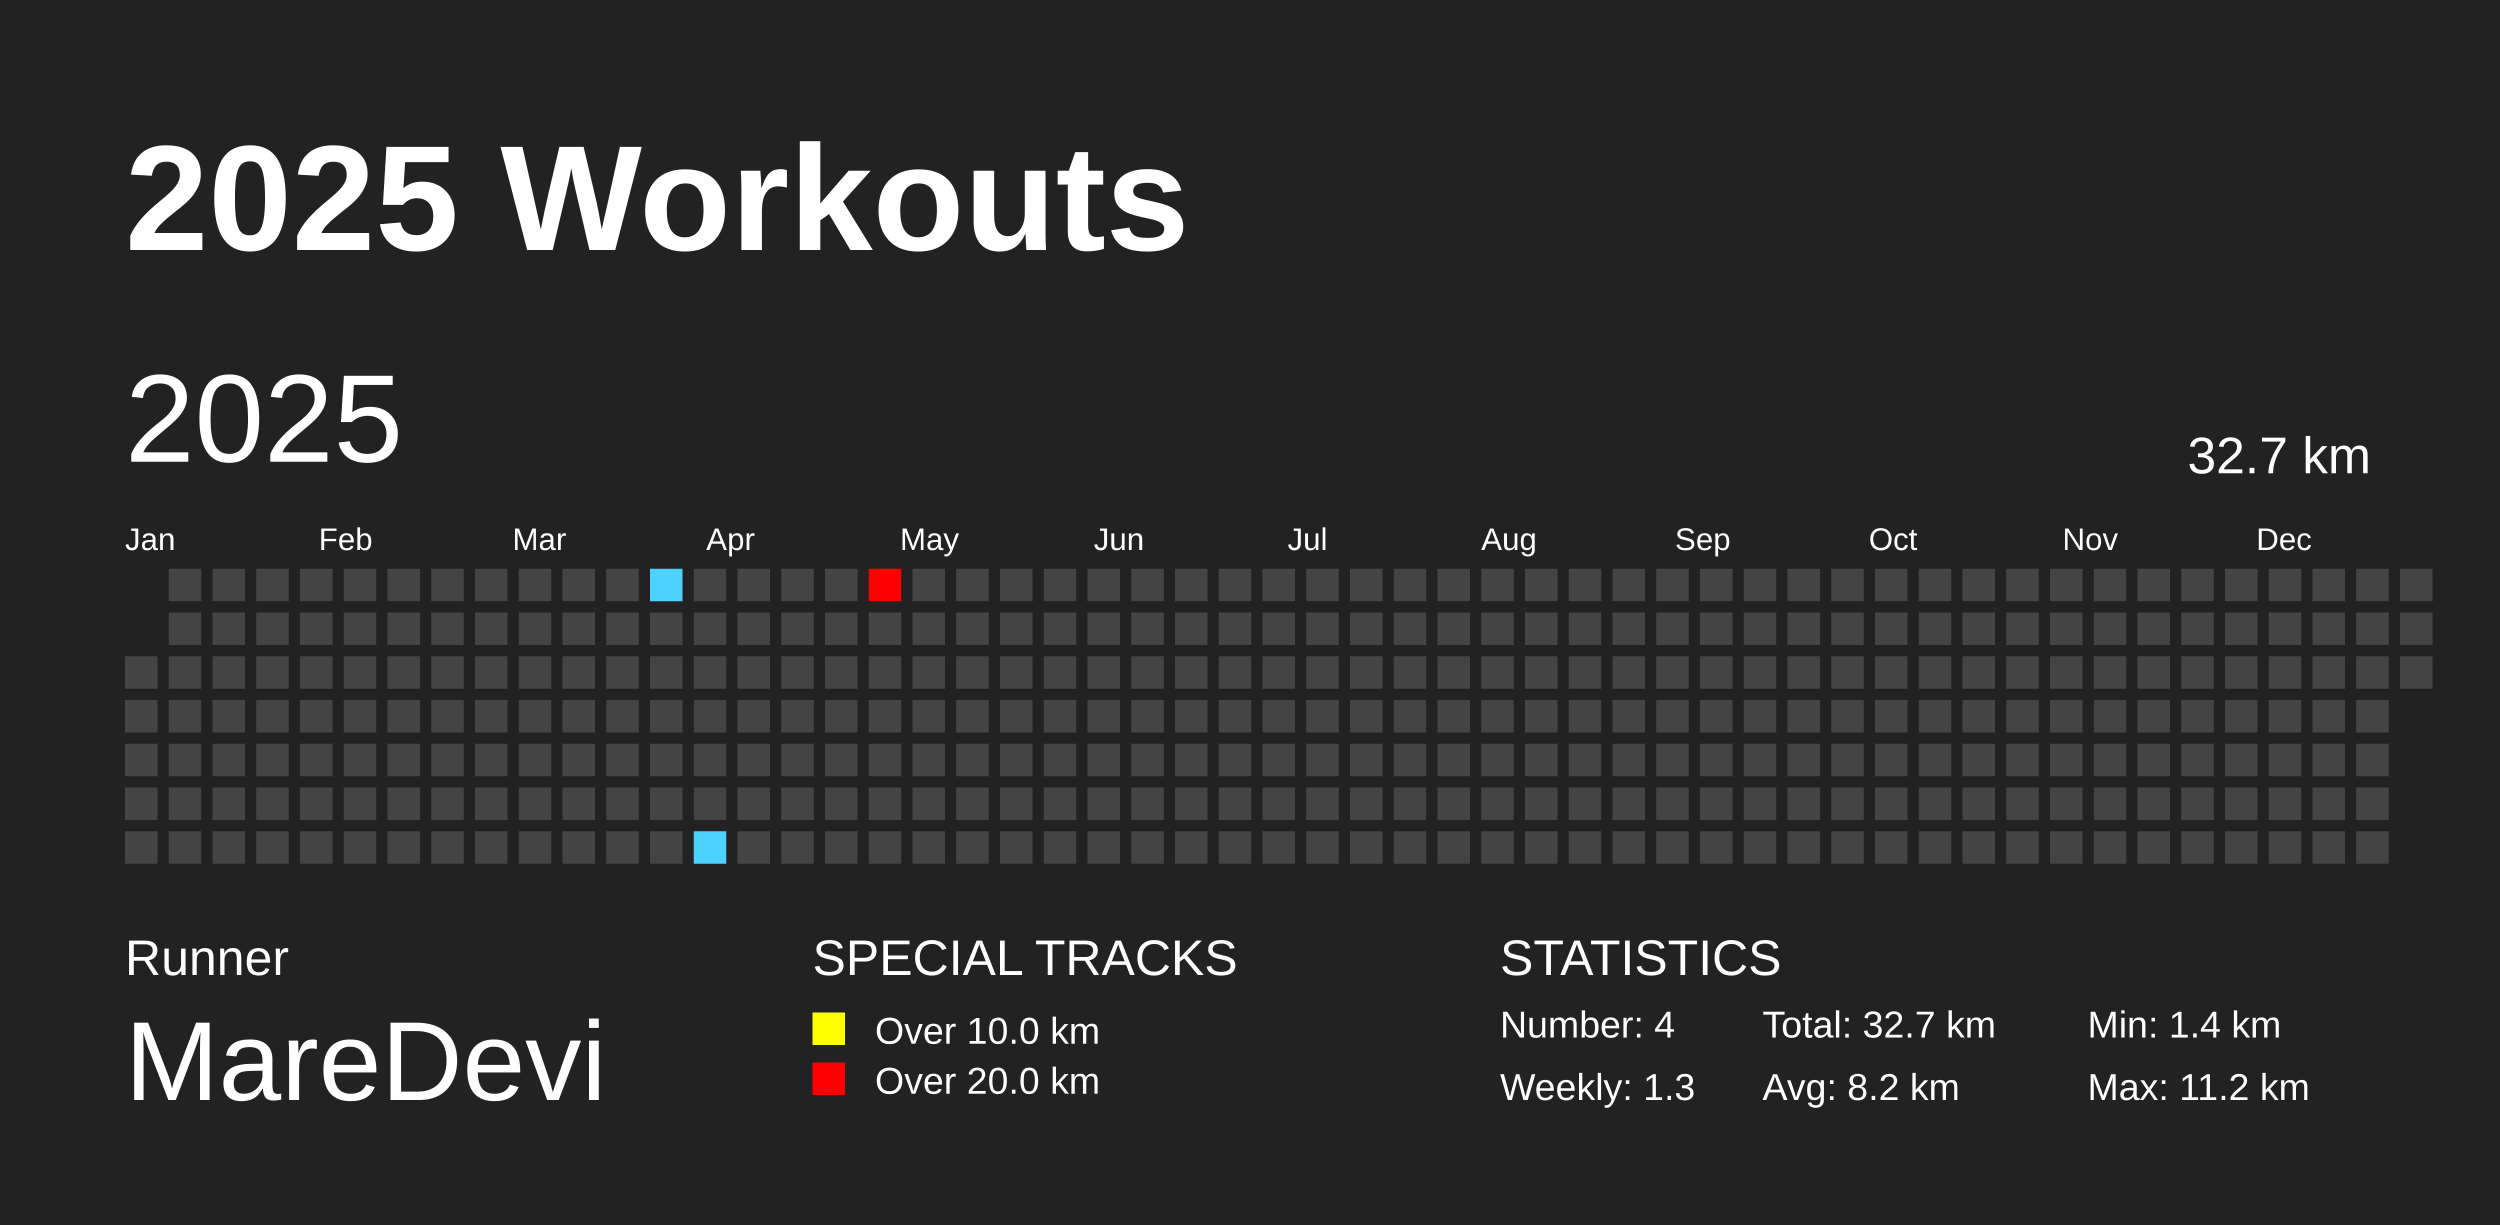
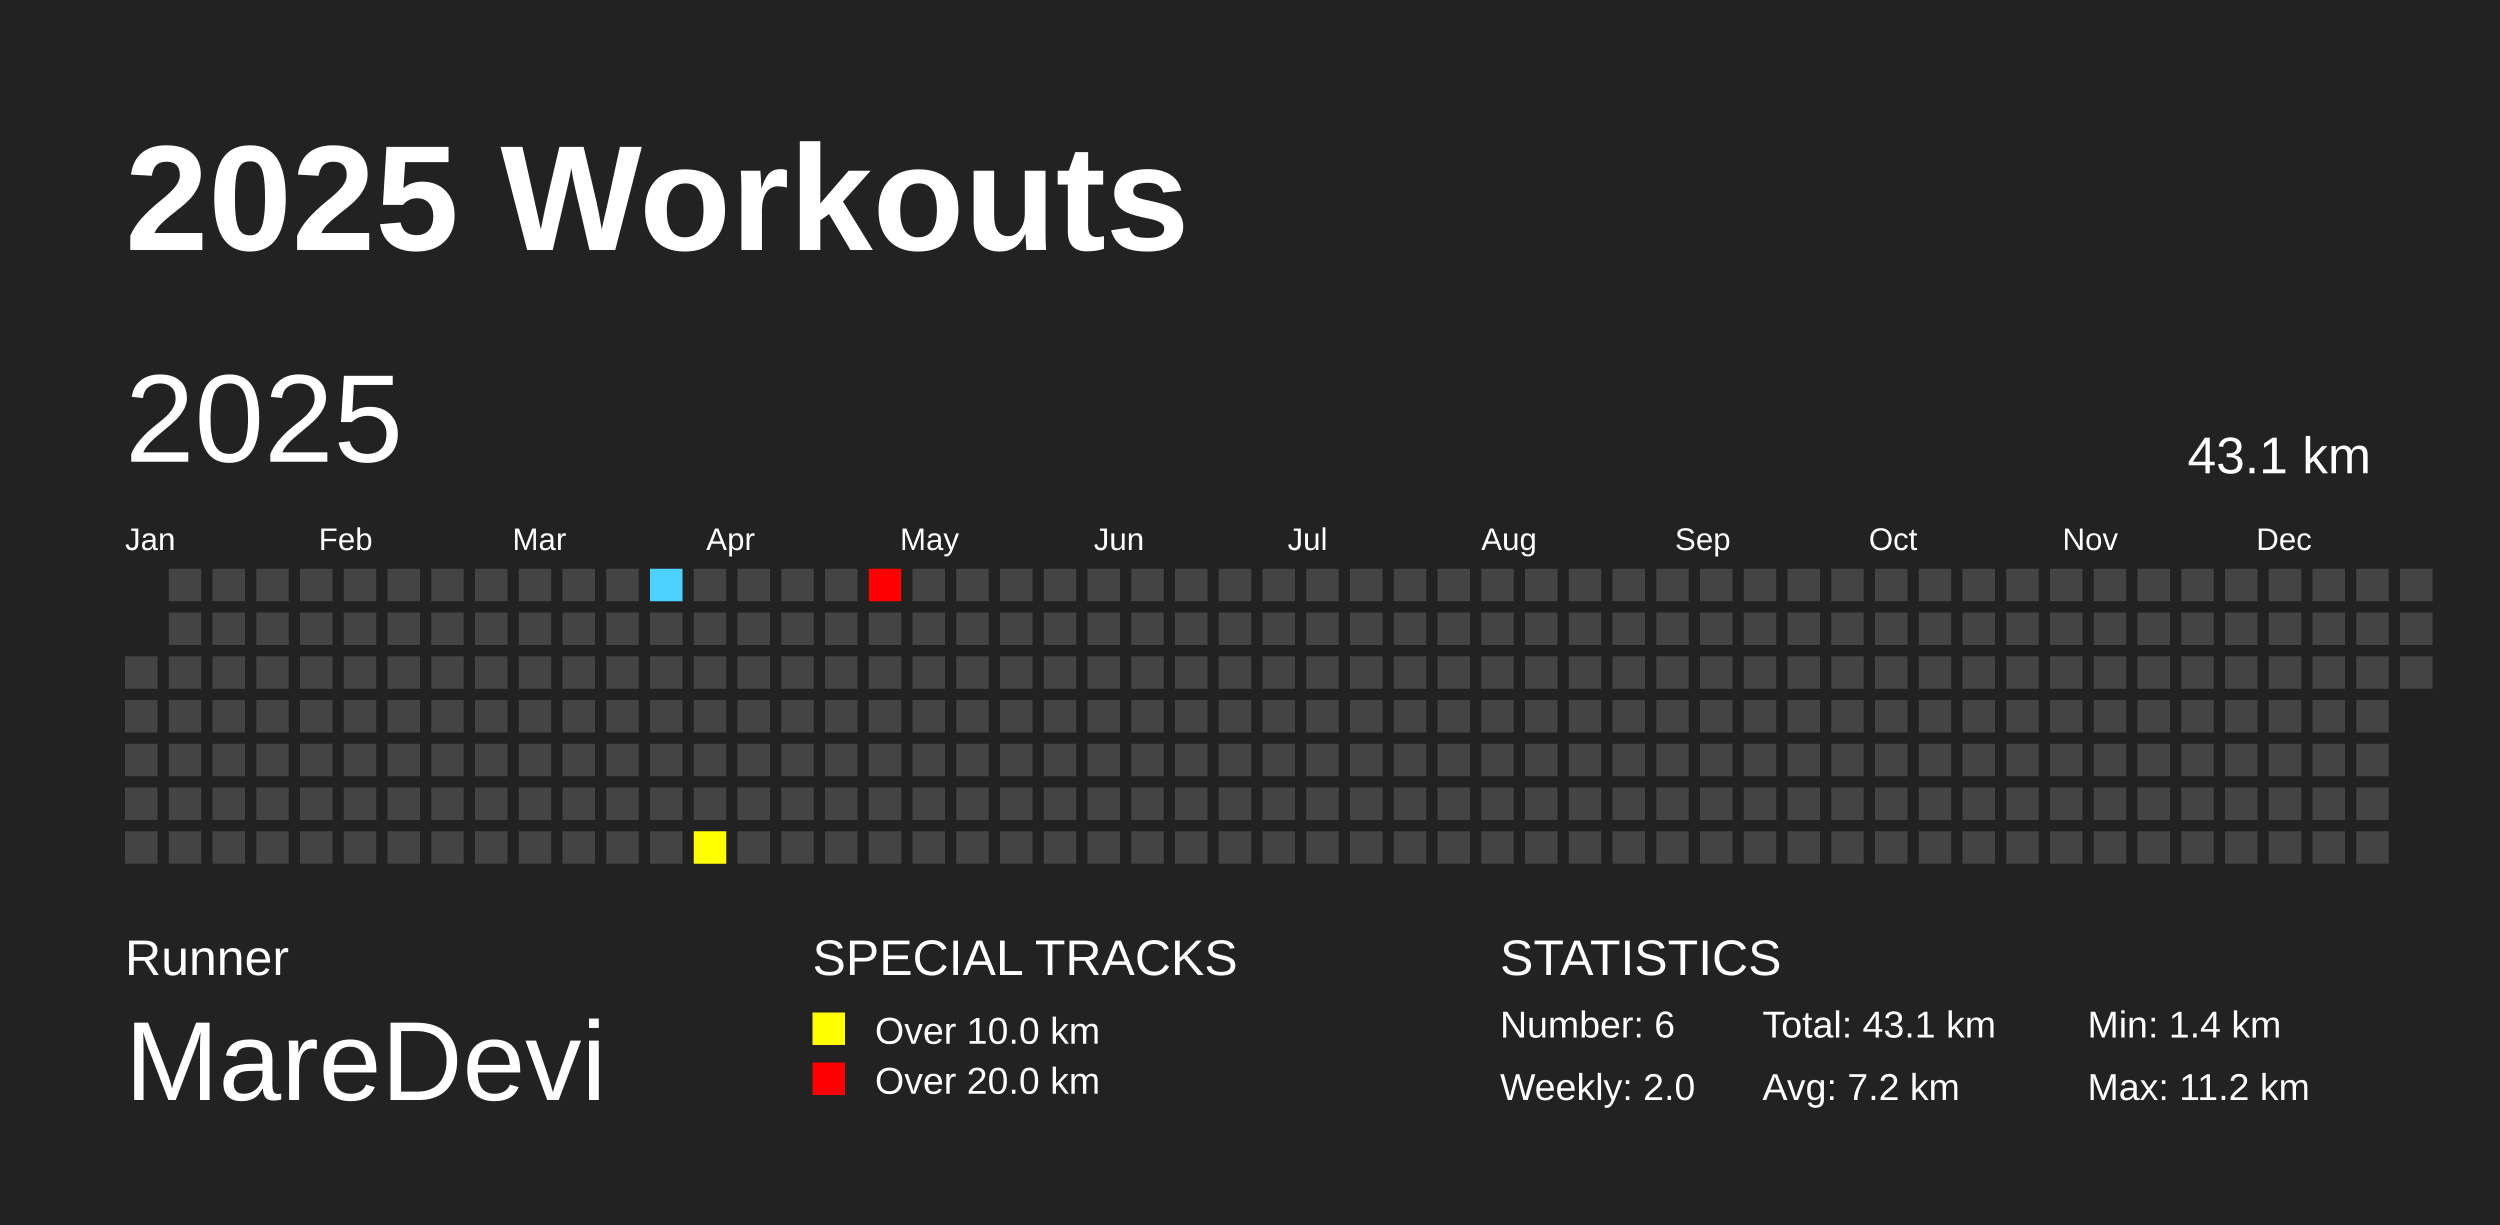
<svg xmlns="http://www.w3.org/2000/svg" baseProfile="full" height="98mm" version="1.1" viewBox="0,0,200,98" width="200mm">
  <defs />
  <rect fill="#222222" height="98" width="200" x="0" y="0" />
  <text fill="#FFFFFF" style="font-size:12px; font-family:Arial; font-weight:bold;" x="10" y="20">2025 Workouts</text>
  <text fill="#FFFFFF" style="font-size:4px; font-family:Arial" x="10" y="78">Runner</text>
  <text fill="#FFFFFF" style="font-size:9px; font-family:Arial" x="10" y="88">MareDevi</text>
  <text fill="#FFFFFF" style="font-size:4px; font-family:Arial" x="65" y="78">SPECIAL TRACKS</text>
  <rect fill="yellow" height="2.6" width="2.6" x="65" y="81" />
  <text fill="#FFFFFF" style="font-size:3px; font-family:Arial" x="70" y="83.5">Over 10.0 km</text>
  <rect fill="red" height="2.6" width="2.6" x="65" y="85" />
  <text fill="#FFFFFF" style="font-size:3px; font-family:Arial" x="70" y="87.5">Over 20.0 km</text>
  <text fill="#FFFFFF" style="font-size:4px; font-family:Arial" x="120" y="78">STATISTICS</text>
-   <text fill="#FFFFFF" style="font-size:3px; font-family:Arial" x="120" y="83">Number: 4</text>
-   <text fill="#FFFFFF" style="font-size:3px; font-family:Arial" x="120" y="88">Weekly: 1.3</text>
-   <text fill="#FFFFFF" style="font-size:3px; font-family:Arial" x="141" y="83">Total: 32.7 km</text>
-   <text fill="#FFFFFF" style="font-size:3px; font-family:Arial" x="141" y="88">Avg: 8.2 km</text>
+   <text fill="#FFFFFF" style="font-size:3px; font-family:Arial" x="120" y="83">Number: 6</text>
+   <text fill="#FFFFFF" style="font-size:3px; font-family:Arial" x="120" y="88">Weekly: 2.0</text>
+   <text fill="#FFFFFF" style="font-size:3px; font-family:Arial" x="141" y="83">Total: 43.1 km</text>
+   <text fill="#FFFFFF" style="font-size:3px; font-family:Arial" x="141" y="88">Avg: 7.2 km</text>
  <text fill="#FFFFFF" style="font-size:3px; font-family:Arial" x="167" y="83">Min: 1.4 km</text>
  <text fill="#FFFFFF" style="font-size:3px; font-family:Arial" x="167" y="88">Max: 11.2 km</text>
  <text dominant-baseline="hanging" fill="#FFFFFF" style="font-size:10.0px; font-family:Arial;" x="10" y="30">2025</text>
-   <text dominant-baseline="hanging" fill="#FFFFFF" style="font-size:4.125px; font-family:Arial;" x="175" y="35">32.7 km</text>
+   <text dominant-baseline="hanging" fill="#FFFFFF" style="font-size:4.125px; font-family:Arial;" x="175" y="35">43.1 km</text>
  <text fill="#FFFFFF" style="font-size:2.5px; font-family:Arial" x="10.0" y="44">Jan</text>
  <text fill="#FFFFFF" style="font-size:2.5px; font-family:Arial" x="25.5" y="44">Feb</text>
  <text fill="#FFFFFF" style="font-size:2.5px; font-family:Arial" x="41.0" y="44">Mar</text>
  <text fill="#FFFFFF" style="font-size:2.5px; font-family:Arial" x="56.5" y="44">Apr</text>
  <text fill="#FFFFFF" style="font-size:2.5px; font-family:Arial" x="72.0" y="44">May</text>
  <text fill="#FFFFFF" style="font-size:2.5px; font-family:Arial" x="87.5" y="44">Jun</text>
  <text fill="#FFFFFF" style="font-size:2.5px; font-family:Arial" x="103.0" y="44">Jul</text>
  <text fill="#FFFFFF" style="font-size:2.5px; font-family:Arial" x="118.5" y="44">Aug</text>
  <text fill="#FFFFFF" style="font-size:2.5px; font-family:Arial" x="134.0" y="44">Sep</text>
  <text fill="#FFFFFF" style="font-size:2.5px; font-family:Arial" x="149.5" y="44">Oct</text>
  <text fill="#FFFFFF" style="font-size:2.5px; font-family:Arial" x="165.0" y="44">Nov</text>
  <text fill="#FFFFFF" style="font-size:2.5px; font-family:Arial" x="180.5" y="44">Dec</text>
  <rect fill="#444444" height="2.6" width="2.6" x="10.0" y="52.5" />
  <rect fill="#444444" height="2.6" width="2.6" x="10.0" y="56.0" />
  <rect fill="#444444" height="2.6" width="2.6" x="10.0" y="59.5" />
  <rect fill="#444444" height="2.6" width="2.6" x="10.0" y="63.0" />
  <rect fill="#444444" height="2.6" width="2.6" x="10.0" y="66.5" />
  <rect fill="#444444" height="2.6" width="2.6" x="13.5" y="45.5" />
  <rect fill="#444444" height="2.6" width="2.6" x="13.5" y="49.0" />
  <rect fill="#444444" height="2.6" width="2.6" x="13.5" y="52.5" />
  <rect fill="#444444" height="2.6" width="2.6" x="13.5" y="56.0" />
  <rect fill="#444444" height="2.6" width="2.6" x="13.5" y="59.5" />
  <rect fill="#444444" height="2.6" width="2.6" x="13.5" y="63.0" />
  <rect fill="#444444" height="2.6" width="2.6" x="13.5" y="66.5" />
  <rect fill="#444444" height="2.6" width="2.6" x="17.0" y="45.5" />
  <rect fill="#444444" height="2.6" width="2.6" x="17.0" y="49.0" />
  <rect fill="#444444" height="2.6" width="2.6" x="17.0" y="52.5" />
  <rect fill="#444444" height="2.6" width="2.6" x="17.0" y="56.0" />
  <rect fill="#444444" height="2.6" width="2.6" x="17.0" y="59.5" />
  <rect fill="#444444" height="2.6" width="2.6" x="17.0" y="63.0" />
  <rect fill="#444444" height="2.6" width="2.6" x="17.0" y="66.5" />
  <rect fill="#444444" height="2.6" width="2.6" x="20.5" y="45.5" />
  <rect fill="#444444" height="2.6" width="2.6" x="20.5" y="49.0" />
  <rect fill="#444444" height="2.6" width="2.6" x="20.5" y="52.5" />
  <rect fill="#444444" height="2.6" width="2.6" x="20.5" y="56.0" />
  <rect fill="#444444" height="2.6" width="2.6" x="20.5" y="59.5" />
  <rect fill="#444444" height="2.6" width="2.6" x="20.5" y="63.0" />
  <rect fill="#444444" height="2.6" width="2.6" x="20.5" y="66.5" />
  <rect fill="#444444" height="2.6" width="2.6" x="24.0" y="45.5" />
  <rect fill="#444444" height="2.6" width="2.6" x="24.0" y="49.0" />
  <rect fill="#444444" height="2.6" width="2.6" x="24.0" y="52.5" />
  <rect fill="#444444" height="2.6" width="2.6" x="24.0" y="56.0" />
  <rect fill="#444444" height="2.6" width="2.6" x="24.0" y="59.5" />
  <rect fill="#444444" height="2.6" width="2.6" x="24.0" y="63.0" />
  <rect fill="#444444" height="2.6" width="2.6" x="24.0" y="66.5" />
  <rect fill="#444444" height="2.6" width="2.6" x="27.5" y="45.5" />
  <rect fill="#444444" height="2.6" width="2.6" x="27.5" y="49.0" />
  <rect fill="#444444" height="2.6" width="2.6" x="27.5" y="52.5" />
  <rect fill="#444444" height="2.6" width="2.6" x="27.5" y="56.0" />
  <rect fill="#444444" height="2.6" width="2.6" x="27.5" y="59.5" />
  <rect fill="#444444" height="2.6" width="2.6" x="27.5" y="63.0" />
  <rect fill="#444444" height="2.6" width="2.6" x="27.5" y="66.5" />
  <rect fill="#444444" height="2.6" width="2.6" x="31.0" y="45.5" />
  <rect fill="#444444" height="2.6" width="2.6" x="31.0" y="49.0" />
  <rect fill="#444444" height="2.6" width="2.6" x="31.0" y="52.5" />
  <rect fill="#444444" height="2.6" width="2.6" x="31.0" y="56.0" />
  <rect fill="#444444" height="2.6" width="2.6" x="31.0" y="59.5" />
  <rect fill="#444444" height="2.6" width="2.6" x="31.0" y="63.0" />
  <rect fill="#444444" height="2.6" width="2.6" x="31.0" y="66.5" />
  <rect fill="#444444" height="2.6" width="2.6" x="34.5" y="45.5" />
  <rect fill="#444444" height="2.6" width="2.6" x="34.5" y="49.0" />
  <rect fill="#444444" height="2.6" width="2.6" x="34.5" y="52.5" />
  <rect fill="#444444" height="2.6" width="2.6" x="34.5" y="56.0" />
  <rect fill="#444444" height="2.6" width="2.6" x="34.5" y="59.5" />
  <rect fill="#444444" height="2.6" width="2.6" x="34.5" y="63.0" />
  <rect fill="#444444" height="2.6" width="2.6" x="34.5" y="66.5" />
  <rect fill="#444444" height="2.6" width="2.6" x="38.0" y="45.5" />
  <rect fill="#444444" height="2.6" width="2.6" x="38.0" y="49.0" />
  <rect fill="#444444" height="2.6" width="2.6" x="38.0" y="52.5" />
  <rect fill="#444444" height="2.6" width="2.6" x="38.0" y="56.0" />
  <rect fill="#444444" height="2.6" width="2.6" x="38.0" y="59.5" />
  <rect fill="#444444" height="2.6" width="2.6" x="38.0" y="63.0" />
  <rect fill="#444444" height="2.6" width="2.6" x="38.0" y="66.5" />
  <rect fill="#444444" height="2.6" width="2.6" x="41.5" y="45.5" />
  <rect fill="#444444" height="2.6" width="2.6" x="41.5" y="49.0" />
  <rect fill="#444444" height="2.6" width="2.6" x="41.5" y="52.5" />
  <rect fill="#444444" height="2.6" width="2.6" x="41.5" y="56.0" />
  <rect fill="#444444" height="2.6" width="2.6" x="41.5" y="59.5" />
  <rect fill="#444444" height="2.6" width="2.6" x="41.5" y="63.0" />
  <rect fill="#444444" height="2.6" width="2.6" x="41.5" y="66.5" />
  <rect fill="#444444" height="2.6" width="2.6" x="45.0" y="45.5" />
  <rect fill="#444444" height="2.6" width="2.6" x="45.0" y="49.0" />
  <rect fill="#444444" height="2.6" width="2.6" x="45.0" y="52.5" />
  <rect fill="#444444" height="2.6" width="2.6" x="45.0" y="56.0" />
  <rect fill="#444444" height="2.6" width="2.6" x="45.0" y="59.5" />
  <rect fill="#444444" height="2.6" width="2.6" x="45.0" y="63.0" />
  <rect fill="#444444" height="2.6" width="2.6" x="45.0" y="66.5" />
  <rect fill="#444444" height="2.6" width="2.6" x="48.5" y="45.5" />
  <rect fill="#444444" height="2.6" width="2.6" x="48.5" y="49.0" />
  <rect fill="#444444" height="2.6" width="2.6" x="48.5" y="52.5" />
  <rect fill="#444444" height="2.6" width="2.6" x="48.5" y="56.0" />
  <rect fill="#444444" height="2.6" width="2.6" x="48.5" y="59.5" />
  <rect fill="#444444" height="2.6" width="2.6" x="48.5" y="63.0" />
  <rect fill="#444444" height="2.6" width="2.6" x="48.5" y="66.5" />
  <rect fill="#4DD2FF" height="2.6" width="2.6" x="52.0" y="45.5" />
  <rect fill="#444444" height="2.6" width="2.6" x="52.0" y="49.0" />
  <rect fill="#444444" height="2.6" width="2.6" x="52.0" y="52.5" />
  <rect fill="#444444" height="2.6" width="2.6" x="52.0" y="56.0" />
  <rect fill="#444444" height="2.6" width="2.6" x="52.0" y="59.5" />
  <rect fill="#444444" height="2.6" width="2.6" x="52.0" y="63.0" />
  <rect fill="#444444" height="2.6" width="2.6" x="52.0" y="66.5" />
  <rect fill="#444444" height="2.6" width="2.6" x="55.5" y="45.5" />
  <rect fill="#444444" height="2.6" width="2.6" x="55.5" y="49.0" />
  <rect fill="#444444" height="2.6" width="2.6" x="55.5" y="52.5" />
  <rect fill="#444444" height="2.6" width="2.6" x="55.5" y="56.0" />
  <rect fill="#444444" height="2.6" width="2.6" x="55.5" y="59.5" />
  <rect fill="#444444" height="2.6" width="2.6" x="55.5" y="63.0" />
-   <rect fill="#4DD2FF" height="2.6" width="2.6" x="55.5" y="66.5" />
+   <rect fill="yellow" height="2.6" width="2.6" x="55.5" y="66.5" />
  <rect fill="#444444" height="2.6" width="2.6" x="59.0" y="45.5" />
  <rect fill="#444444" height="2.6" width="2.6" x="59.0" y="49.0" />
  <rect fill="#444444" height="2.6" width="2.6" x="59.0" y="52.5" />
  <rect fill="#444444" height="2.6" width="2.6" x="59.0" y="56.0" />
  <rect fill="#444444" height="2.6" width="2.6" x="59.0" y="59.5" />
  <rect fill="#444444" height="2.6" width="2.6" x="59.0" y="63.0" />
  <rect fill="#444444" height="2.6" width="2.6" x="59.0" y="66.5" />
  <rect fill="#444444" height="2.6" width="2.6" x="62.5" y="45.5" />
  <rect fill="#444444" height="2.6" width="2.6" x="62.5" y="49.0" />
  <rect fill="#444444" height="2.6" width="2.6" x="62.5" y="52.5" />
  <rect fill="#444444" height="2.6" width="2.6" x="62.5" y="56.0" />
  <rect fill="#444444" height="2.6" width="2.6" x="62.5" y="59.5" />
  <rect fill="#444444" height="2.6" width="2.6" x="62.5" y="63.0" />
  <rect fill="#444444" height="2.6" width="2.6" x="62.5" y="66.5" />
  <rect fill="#444444" height="2.6" width="2.6" x="66.0" y="45.5" />
  <rect fill="#444444" height="2.6" width="2.6" x="66.0" y="49.0" />
  <rect fill="#444444" height="2.6" width="2.6" x="66.0" y="52.5" />
  <rect fill="#444444" height="2.6" width="2.6" x="66.0" y="56.0" />
  <rect fill="#444444" height="2.6" width="2.6" x="66.0" y="59.5" />
  <rect fill="#444444" height="2.6" width="2.6" x="66.0" y="63.0" />
  <rect fill="#444444" height="2.6" width="2.6" x="66.0" y="66.5" />
  <rect fill="red" height="2.6" width="2.6" x="69.5" y="45.5" />
  <rect fill="#444444" height="2.6" width="2.6" x="69.5" y="49.0" />
  <rect fill="#444444" height="2.6" width="2.6" x="69.5" y="52.5" />
  <rect fill="#444444" height="2.6" width="2.6" x="69.5" y="56.0" />
  <rect fill="#444444" height="2.6" width="2.6" x="69.5" y="59.5" />
  <rect fill="#444444" height="2.6" width="2.6" x="69.5" y="63.0" />
  <rect fill="#444444" height="2.6" width="2.6" x="69.5" y="66.5" />
  <rect fill="#444444" height="2.6" width="2.6" x="73.0" y="45.5" />
  <rect fill="#444444" height="2.6" width="2.6" x="73.0" y="49.0" />
  <rect fill="#444444" height="2.6" width="2.6" x="73.0" y="52.5" />
  <rect fill="#444444" height="2.6" width="2.6" x="73.0" y="56.0" />
  <rect fill="#444444" height="2.6" width="2.6" x="73.0" y="59.5" />
  <rect fill="#444444" height="2.6" width="2.6" x="73.0" y="63.0" />
  <rect fill="#444444" height="2.6" width="2.6" x="73.0" y="66.5" />
  <rect fill="#444444" height="2.6" width="2.6" x="76.5" y="45.5" />
  <rect fill="#444444" height="2.6" width="2.6" x="76.5" y="49.0" />
  <rect fill="#444444" height="2.6" width="2.6" x="76.5" y="52.5" />
  <rect fill="#444444" height="2.6" width="2.6" x="76.5" y="56.0" />
  <rect fill="#444444" height="2.6" width="2.6" x="76.5" y="59.5" />
  <rect fill="#444444" height="2.6" width="2.6" x="76.5" y="63.0" />
  <rect fill="#444444" height="2.6" width="2.6" x="76.5" y="66.5" />
  <rect fill="#444444" height="2.6" width="2.6" x="80.0" y="45.5" />
  <rect fill="#444444" height="2.6" width="2.6" x="80.0" y="49.0" />
  <rect fill="#444444" height="2.6" width="2.6" x="80.0" y="52.5" />
  <rect fill="#444444" height="2.6" width="2.6" x="80.0" y="56.0" />
  <rect fill="#444444" height="2.6" width="2.6" x="80.0" y="59.5" />
  <rect fill="#444444" height="2.6" width="2.6" x="80.0" y="63.0" />
  <rect fill="#444444" height="2.6" width="2.6" x="80.0" y="66.5" />
  <rect fill="#444444" height="2.6" width="2.6" x="83.5" y="45.5" />
  <rect fill="#444444" height="2.6" width="2.6" x="83.5" y="49.0" />
  <rect fill="#444444" height="2.6" width="2.6" x="83.5" y="52.5" />
  <rect fill="#444444" height="2.6" width="2.6" x="83.5" y="56.0" />
  <rect fill="#444444" height="2.6" width="2.6" x="83.5" y="59.5" />
  <rect fill="#444444" height="2.6" width="2.6" x="83.5" y="63.0" />
  <rect fill="#444444" height="2.6" width="2.6" x="83.5" y="66.5" />
  <rect fill="#444444" height="2.6" width="2.6" x="87.0" y="45.5" />
  <rect fill="#444444" height="2.6" width="2.6" x="87.0" y="49.0" />
  <rect fill="#444444" height="2.6" width="2.6" x="87.0" y="52.5" />
  <rect fill="#444444" height="2.6" width="2.6" x="87.0" y="56.0" />
  <rect fill="#444444" height="2.6" width="2.6" x="87.0" y="59.5" />
  <rect fill="#444444" height="2.6" width="2.6" x="87.0" y="63.0" />
  <rect fill="#444444" height="2.6" width="2.6" x="87.0" y="66.5" />
  <rect fill="#444444" height="2.6" width="2.6" x="90.5" y="45.5" />
  <rect fill="#444444" height="2.6" width="2.6" x="90.5" y="49.0" />
  <rect fill="#444444" height="2.6" width="2.6" x="90.5" y="52.5" />
  <rect fill="#444444" height="2.6" width="2.6" x="90.5" y="56.0" />
  <rect fill="#444444" height="2.6" width="2.6" x="90.5" y="59.5" />
  <rect fill="#444444" height="2.6" width="2.6" x="90.5" y="63.0" />
  <rect fill="#444444" height="2.6" width="2.6" x="90.5" y="66.5" />
  <rect fill="#444444" height="2.6" width="2.6" x="94.0" y="45.5" />
  <rect fill="#444444" height="2.6" width="2.6" x="94.0" y="49.0" />
  <rect fill="#444444" height="2.6" width="2.6" x="94.0" y="52.5" />
  <rect fill="#444444" height="2.6" width="2.6" x="94.0" y="56.0" />
  <rect fill="#444444" height="2.6" width="2.6" x="94.0" y="59.5" />
  <rect fill="#444444" height="2.6" width="2.6" x="94.0" y="63.0" />
  <rect fill="#444444" height="2.6" width="2.6" x="94.0" y="66.5" />
  <rect fill="#444444" height="2.6" width="2.6" x="97.5" y="45.5" />
  <rect fill="#444444" height="2.6" width="2.6" x="97.5" y="49.0" />
  <rect fill="#444444" height="2.6" width="2.6" x="97.5" y="52.5" />
  <rect fill="#444444" height="2.6" width="2.6" x="97.5" y="56.0" />
  <rect fill="#444444" height="2.6" width="2.6" x="97.5" y="59.5" />
  <rect fill="#444444" height="2.6" width="2.6" x="97.5" y="63.0" />
  <rect fill="#444444" height="2.6" width="2.6" x="97.5" y="66.5" />
  <rect fill="#444444" height="2.6" width="2.6" x="101.0" y="45.5" />
  <rect fill="#444444" height="2.6" width="2.6" x="101.0" y="49.0" />
  <rect fill="#444444" height="2.6" width="2.6" x="101.0" y="52.5" />
  <rect fill="#444444" height="2.6" width="2.6" x="101.0" y="56.0" />
  <rect fill="#444444" height="2.6" width="2.6" x="101.0" y="59.5" />
  <rect fill="#444444" height="2.6" width="2.6" x="101.0" y="63.0" />
  <rect fill="#444444" height="2.6" width="2.6" x="101.0" y="66.5" />
  <rect fill="#444444" height="2.6" width="2.6" x="104.5" y="45.5" />
  <rect fill="#444444" height="2.6" width="2.6" x="104.5" y="49.0" />
  <rect fill="#444444" height="2.6" width="2.6" x="104.5" y="52.5" />
  <rect fill="#444444" height="2.6" width="2.6" x="104.5" y="56.0" />
  <rect fill="#444444" height="2.6" width="2.6" x="104.5" y="59.5" />
  <rect fill="#444444" height="2.6" width="2.6" x="104.5" y="63.0" />
  <rect fill="#444444" height="2.6" width="2.6" x="104.5" y="66.5" />
  <rect fill="#444444" height="2.6" width="2.6" x="108.0" y="45.5" />
  <rect fill="#444444" height="2.6" width="2.6" x="108.0" y="49.0" />
  <rect fill="#444444" height="2.6" width="2.6" x="108.0" y="52.5" />
  <rect fill="#444444" height="2.6" width="2.6" x="108.0" y="56.0" />
  <rect fill="#444444" height="2.6" width="2.6" x="108.0" y="59.5" />
  <rect fill="#444444" height="2.6" width="2.6" x="108.0" y="63.0" />
  <rect fill="#444444" height="2.6" width="2.6" x="108.0" y="66.5" />
  <rect fill="#444444" height="2.6" width="2.6" x="111.5" y="45.5" />
  <rect fill="#444444" height="2.6" width="2.6" x="111.5" y="49.0" />
  <rect fill="#444444" height="2.6" width="2.6" x="111.5" y="52.5" />
  <rect fill="#444444" height="2.6" width="2.6" x="111.5" y="56.0" />
  <rect fill="#444444" height="2.6" width="2.6" x="111.5" y="59.5" />
  <rect fill="#444444" height="2.6" width="2.6" x="111.5" y="63.0" />
  <rect fill="#444444" height="2.6" width="2.6" x="111.5" y="66.5" />
  <rect fill="#444444" height="2.6" width="2.6" x="115.0" y="45.5" />
  <rect fill="#444444" height="2.6" width="2.6" x="115.0" y="49.0" />
  <rect fill="#444444" height="2.6" width="2.6" x="115.0" y="52.5" />
  <rect fill="#444444" height="2.6" width="2.6" x="115.0" y="56.0" />
  <rect fill="#444444" height="2.6" width="2.6" x="115.0" y="59.5" />
  <rect fill="#444444" height="2.6" width="2.6" x="115.0" y="63.0" />
  <rect fill="#444444" height="2.6" width="2.6" x="115.0" y="66.5" />
  <rect fill="#444444" height="2.6" width="2.6" x="118.5" y="45.5" />
  <rect fill="#444444" height="2.6" width="2.6" x="118.5" y="49.0" />
  <rect fill="#444444" height="2.6" width="2.6" x="118.5" y="52.5" />
  <rect fill="#444444" height="2.6" width="2.6" x="118.5" y="56.0" />
  <rect fill="#444444" height="2.6" width="2.6" x="118.5" y="59.5" />
  <rect fill="#444444" height="2.6" width="2.6" x="118.5" y="63.0" />
  <rect fill="#444444" height="2.6" width="2.6" x="118.5" y="66.5" />
  <rect fill="#444444" height="2.6" width="2.6" x="122.0" y="45.5" />
  <rect fill="#444444" height="2.6" width="2.6" x="122.0" y="49.0" />
  <rect fill="#444444" height="2.6" width="2.6" x="122.0" y="52.5" />
  <rect fill="#444444" height="2.6" width="2.6" x="122.0" y="56.0" />
  <rect fill="#444444" height="2.6" width="2.6" x="122.0" y="59.5" />
  <rect fill="#444444" height="2.6" width="2.6" x="122.0" y="63.0" />
  <rect fill="#444444" height="2.6" width="2.6" x="122.0" y="66.5" />
  <rect fill="#444444" height="2.6" width="2.6" x="125.5" y="45.5" />
  <rect fill="#444444" height="2.6" width="2.6" x="125.5" y="49.0" />
  <rect fill="#444444" height="2.6" width="2.6" x="125.5" y="52.5" />
  <rect fill="#444444" height="2.6" width="2.6" x="125.5" y="56.0" />
  <rect fill="#444444" height="2.6" width="2.6" x="125.5" y="59.5" />
  <rect fill="#444444" height="2.6" width="2.6" x="125.5" y="63.0" />
  <rect fill="#444444" height="2.6" width="2.6" x="125.5" y="66.5" />
  <rect fill="#444444" height="2.6" width="2.6" x="129.0" y="45.5" />
  <rect fill="#444444" height="2.6" width="2.6" x="129.0" y="49.0" />
  <rect fill="#444444" height="2.6" width="2.6" x="129.0" y="52.5" />
  <rect fill="#444444" height="2.6" width="2.6" x="129.0" y="56.0" />
  <rect fill="#444444" height="2.6" width="2.6" x="129.0" y="59.5" />
  <rect fill="#444444" height="2.6" width="2.6" x="129.0" y="63.0" />
  <rect fill="#444444" height="2.6" width="2.6" x="129.0" y="66.5" />
  <rect fill="#444444" height="2.6" width="2.6" x="132.5" y="45.5" />
  <rect fill="#444444" height="2.6" width="2.6" x="132.5" y="49.0" />
  <rect fill="#444444" height="2.6" width="2.6" x="132.5" y="52.5" />
  <rect fill="#444444" height="2.6" width="2.6" x="132.5" y="56.0" />
  <rect fill="#444444" height="2.6" width="2.6" x="132.5" y="59.5" />
  <rect fill="#444444" height="2.6" width="2.6" x="132.5" y="63.0" />
  <rect fill="#444444" height="2.6" width="2.6" x="132.5" y="66.5" />
  <rect fill="#444444" height="2.6" width="2.6" x="136.0" y="45.5" />
  <rect fill="#444444" height="2.6" width="2.6" x="136.0" y="49.0" />
  <rect fill="#444444" height="2.6" width="2.6" x="136.0" y="52.5" />
  <rect fill="#444444" height="2.6" width="2.6" x="136.0" y="56.0" />
  <rect fill="#444444" height="2.6" width="2.6" x="136.0" y="59.5" />
  <rect fill="#444444" height="2.6" width="2.6" x="136.0" y="63.0" />
  <rect fill="#444444" height="2.6" width="2.6" x="136.0" y="66.5" />
  <rect fill="#444444" height="2.6" width="2.6" x="139.5" y="45.5" />
  <rect fill="#444444" height="2.6" width="2.6" x="139.5" y="49.0" />
  <rect fill="#444444" height="2.6" width="2.6" x="139.5" y="52.5" />
  <rect fill="#444444" height="2.6" width="2.6" x="139.5" y="56.0" />
  <rect fill="#444444" height="2.6" width="2.6" x="139.5" y="59.5" />
  <rect fill="#444444" height="2.6" width="2.6" x="139.5" y="63.0" />
  <rect fill="#444444" height="2.6" width="2.6" x="139.5" y="66.5" />
  <rect fill="#444444" height="2.6" width="2.6" x="143.0" y="45.5" />
  <rect fill="#444444" height="2.6" width="2.6" x="143.0" y="49.0" />
  <rect fill="#444444" height="2.6" width="2.6" x="143.0" y="52.5" />
  <rect fill="#444444" height="2.6" width="2.6" x="143.0" y="56.0" />
  <rect fill="#444444" height="2.6" width="2.6" x="143.0" y="59.5" />
  <rect fill="#444444" height="2.6" width="2.6" x="143.0" y="63.0" />
  <rect fill="#444444" height="2.6" width="2.6" x="143.0" y="66.5" />
  <rect fill="#444444" height="2.6" width="2.6" x="146.5" y="45.5" />
  <rect fill="#444444" height="2.6" width="2.6" x="146.5" y="49.0" />
  <rect fill="#444444" height="2.6" width="2.6" x="146.5" y="52.5" />
  <rect fill="#444444" height="2.6" width="2.6" x="146.5" y="56.0" />
  <rect fill="#444444" height="2.6" width="2.6" x="146.5" y="59.5" />
  <rect fill="#444444" height="2.6" width="2.6" x="146.5" y="63.0" />
  <rect fill="#444444" height="2.6" width="2.6" x="146.5" y="66.5" />
  <rect fill="#444444" height="2.6" width="2.6" x="150.0" y="45.5" />
  <rect fill="#444444" height="2.6" width="2.6" x="150.0" y="49.0" />
  <rect fill="#444444" height="2.6" width="2.6" x="150.0" y="52.5" />
  <rect fill="#444444" height="2.6" width="2.6" x="150.0" y="56.0" />
  <rect fill="#444444" height="2.6" width="2.6" x="150.0" y="59.5" />
  <rect fill="#444444" height="2.6" width="2.6" x="150.0" y="63.0" />
  <rect fill="#444444" height="2.6" width="2.6" x="150.0" y="66.5" />
  <rect fill="#444444" height="2.6" width="2.6" x="153.5" y="45.5" />
  <rect fill="#444444" height="2.6" width="2.6" x="153.5" y="49.0" />
  <rect fill="#444444" height="2.6" width="2.6" x="153.5" y="52.5" />
  <rect fill="#444444" height="2.6" width="2.6" x="153.5" y="56.0" />
  <rect fill="#444444" height="2.6" width="2.6" x="153.5" y="59.5" />
  <rect fill="#444444" height="2.6" width="2.6" x="153.5" y="63.0" />
  <rect fill="#444444" height="2.6" width="2.6" x="153.5" y="66.5" />
  <rect fill="#444444" height="2.6" width="2.6" x="157.0" y="45.5" />
  <rect fill="#444444" height="2.6" width="2.6" x="157.0" y="49.0" />
  <rect fill="#444444" height="2.6" width="2.6" x="157.0" y="52.5" />
  <rect fill="#444444" height="2.6" width="2.6" x="157.0" y="56.0" />
  <rect fill="#444444" height="2.6" width="2.6" x="157.0" y="59.5" />
  <rect fill="#444444" height="2.6" width="2.6" x="157.0" y="63.0" />
  <rect fill="#444444" height="2.6" width="2.6" x="157.0" y="66.5" />
  <rect fill="#444444" height="2.6" width="2.6" x="160.5" y="45.5" />
  <rect fill="#444444" height="2.6" width="2.6" x="160.5" y="49.0" />
  <rect fill="#444444" height="2.6" width="2.6" x="160.5" y="52.5" />
  <rect fill="#444444" height="2.6" width="2.6" x="160.5" y="56.0" />
  <rect fill="#444444" height="2.6" width="2.6" x="160.5" y="59.5" />
  <rect fill="#444444" height="2.6" width="2.6" x="160.5" y="63.0" />
  <rect fill="#444444" height="2.6" width="2.6" x="160.5" y="66.5" />
  <rect fill="#444444" height="2.6" width="2.6" x="164.0" y="45.5" />
  <rect fill="#444444" height="2.6" width="2.6" x="164.0" y="49.0" />
  <rect fill="#444444" height="2.6" width="2.6" x="164.0" y="52.5" />
  <rect fill="#444444" height="2.6" width="2.6" x="164.0" y="56.0" />
  <rect fill="#444444" height="2.6" width="2.6" x="164.0" y="59.5" />
  <rect fill="#444444" height="2.6" width="2.6" x="164.0" y="63.0" />
  <rect fill="#444444" height="2.6" width="2.6" x="164.0" y="66.5" />
  <rect fill="#444444" height="2.6" width="2.6" x="167.5" y="45.5" />
  <rect fill="#444444" height="2.6" width="2.6" x="167.5" y="49.0" />
  <rect fill="#444444" height="2.6" width="2.6" x="167.5" y="52.5" />
  <rect fill="#444444" height="2.6" width="2.6" x="167.5" y="56.0" />
  <rect fill="#444444" height="2.6" width="2.6" x="167.5" y="59.5" />
  <rect fill="#444444" height="2.6" width="2.6" x="167.5" y="63.0" />
  <rect fill="#444444" height="2.6" width="2.6" x="167.5" y="66.5" />
  <rect fill="#444444" height="2.6" width="2.6" x="171.0" y="45.5" />
  <rect fill="#444444" height="2.6" width="2.6" x="171.0" y="49.0" />
  <rect fill="#444444" height="2.6" width="2.6" x="171.0" y="52.5" />
  <rect fill="#444444" height="2.6" width="2.6" x="171.0" y="56.0" />
  <rect fill="#444444" height="2.6" width="2.6" x="171.0" y="59.5" />
  <rect fill="#444444" height="2.6" width="2.6" x="171.0" y="63.0" />
  <rect fill="#444444" height="2.6" width="2.6" x="171.0" y="66.5" />
  <rect fill="#444444" height="2.6" width="2.6" x="174.5" y="45.5" />
  <rect fill="#444444" height="2.6" width="2.6" x="174.5" y="49.0" />
  <rect fill="#444444" height="2.6" width="2.6" x="174.5" y="52.5" />
  <rect fill="#444444" height="2.6" width="2.6" x="174.5" y="56.0" />
  <rect fill="#444444" height="2.6" width="2.6" x="174.5" y="59.5" />
  <rect fill="#444444" height="2.6" width="2.6" x="174.5" y="63.0" />
  <rect fill="#444444" height="2.6" width="2.6" x="174.5" y="66.5" />
  <rect fill="#444444" height="2.6" width="2.6" x="178.0" y="45.5" />
  <rect fill="#444444" height="2.6" width="2.6" x="178.0" y="49.0" />
  <rect fill="#444444" height="2.6" width="2.6" x="178.0" y="52.5" />
  <rect fill="#444444" height="2.6" width="2.6" x="178.0" y="56.0" />
  <rect fill="#444444" height="2.6" width="2.6" x="178.0" y="59.5" />
  <rect fill="#444444" height="2.6" width="2.6" x="178.0" y="63.0" />
  <rect fill="#444444" height="2.6" width="2.6" x="178.0" y="66.5" />
  <rect fill="#444444" height="2.6" width="2.6" x="181.5" y="45.5" />
  <rect fill="#444444" height="2.6" width="2.6" x="181.5" y="49.0" />
  <rect fill="#444444" height="2.6" width="2.6" x="181.5" y="52.5" />
  <rect fill="#444444" height="2.6" width="2.6" x="181.5" y="56.0" />
  <rect fill="#444444" height="2.6" width="2.6" x="181.5" y="59.5" />
  <rect fill="#444444" height="2.6" width="2.6" x="181.5" y="63.0" />
  <rect fill="#444444" height="2.6" width="2.6" x="181.5" y="66.5" />
  <rect fill="#444444" height="2.6" width="2.6" x="185.0" y="45.5" />
  <rect fill="#444444" height="2.6" width="2.6" x="185.0" y="49.0" />
  <rect fill="#444444" height="2.6" width="2.6" x="185.0" y="52.5" />
  <rect fill="#444444" height="2.6" width="2.6" x="185.0" y="56.0" />
  <rect fill="#444444" height="2.6" width="2.6" x="185.0" y="59.5" />
  <rect fill="#444444" height="2.6" width="2.6" x="185.0" y="63.0" />
  <rect fill="#444444" height="2.6" width="2.6" x="185.0" y="66.5" />
  <rect fill="#444444" height="2.6" width="2.6" x="188.5" y="45.5" />
  <rect fill="#444444" height="2.6" width="2.6" x="188.5" y="49.0" />
  <rect fill="#444444" height="2.6" width="2.6" x="188.5" y="52.5" />
  <rect fill="#444444" height="2.6" width="2.6" x="188.5" y="56.0" />
  <rect fill="#444444" height="2.6" width="2.6" x="188.5" y="59.5" />
  <rect fill="#444444" height="2.6" width="2.6" x="188.5" y="63.0" />
  <rect fill="#444444" height="2.6" width="2.6" x="188.5" y="66.5" />
  <rect fill="#444444" height="2.6" width="2.6" x="192.0" y="45.5" />
  <rect fill="#444444" height="2.6" width="2.6" x="192.0" y="49.0" />
  <rect fill="#444444" height="2.6" width="2.6" x="192.0" y="52.5" />
</svg>
